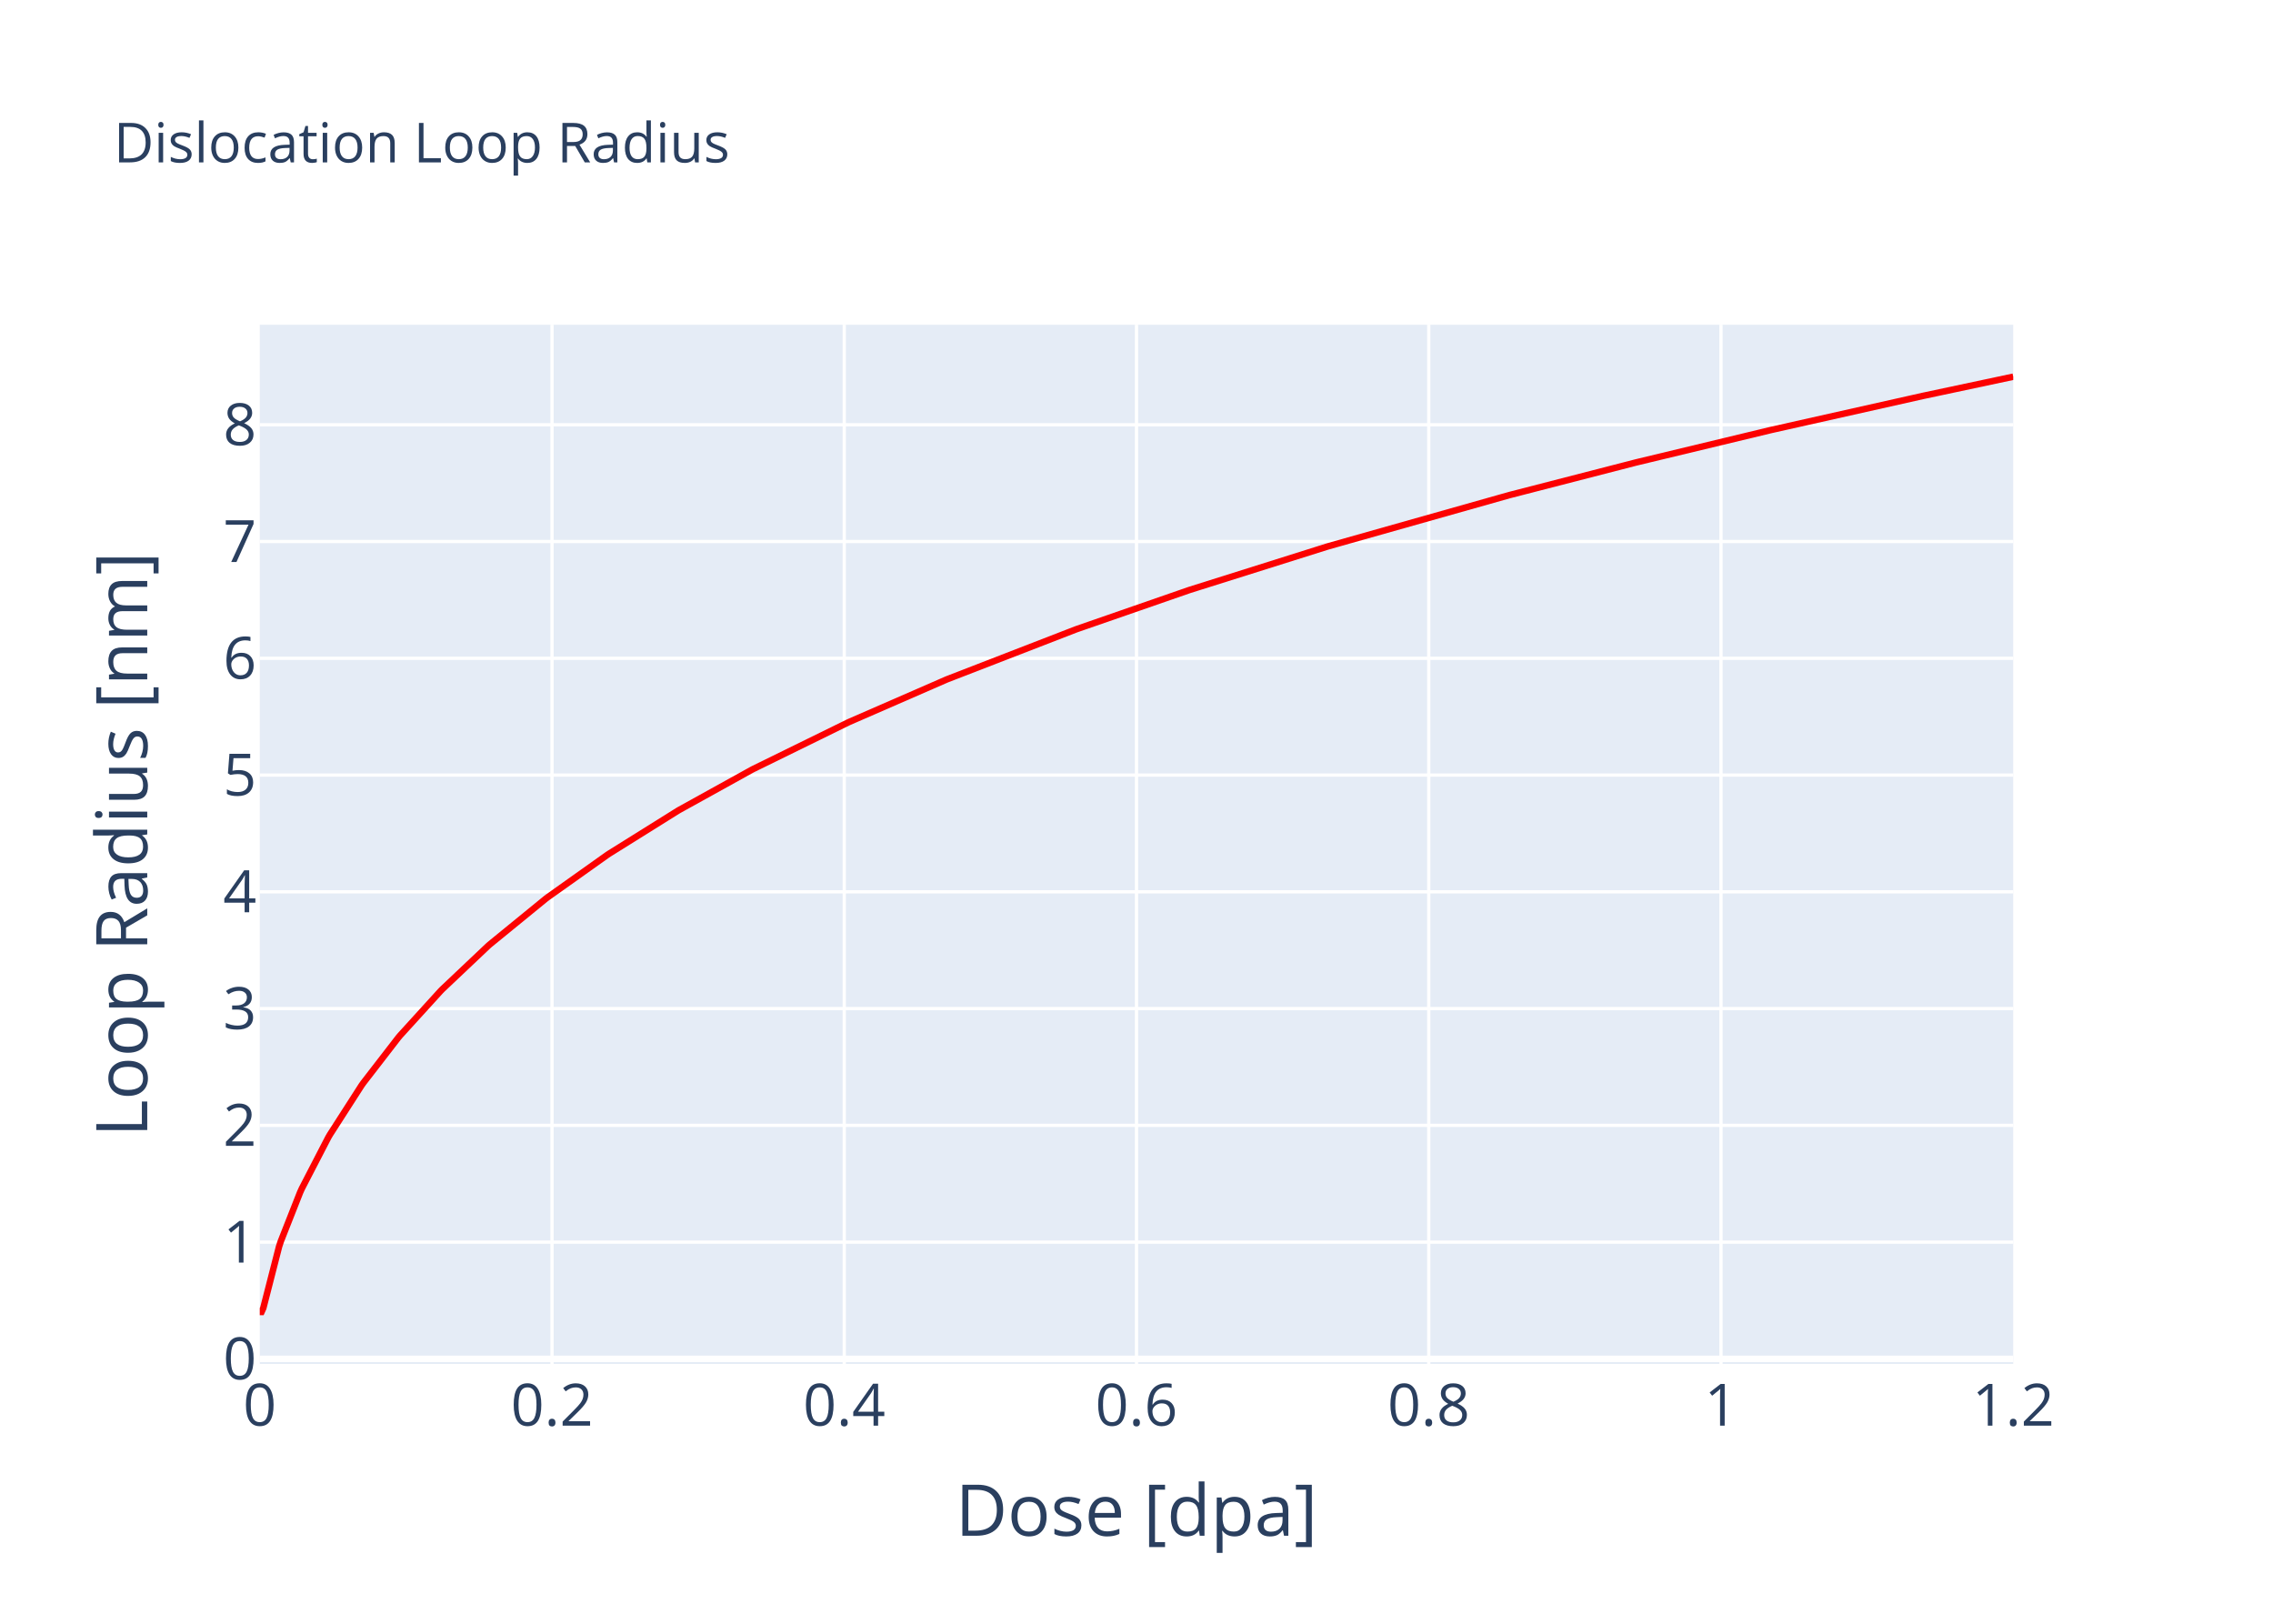
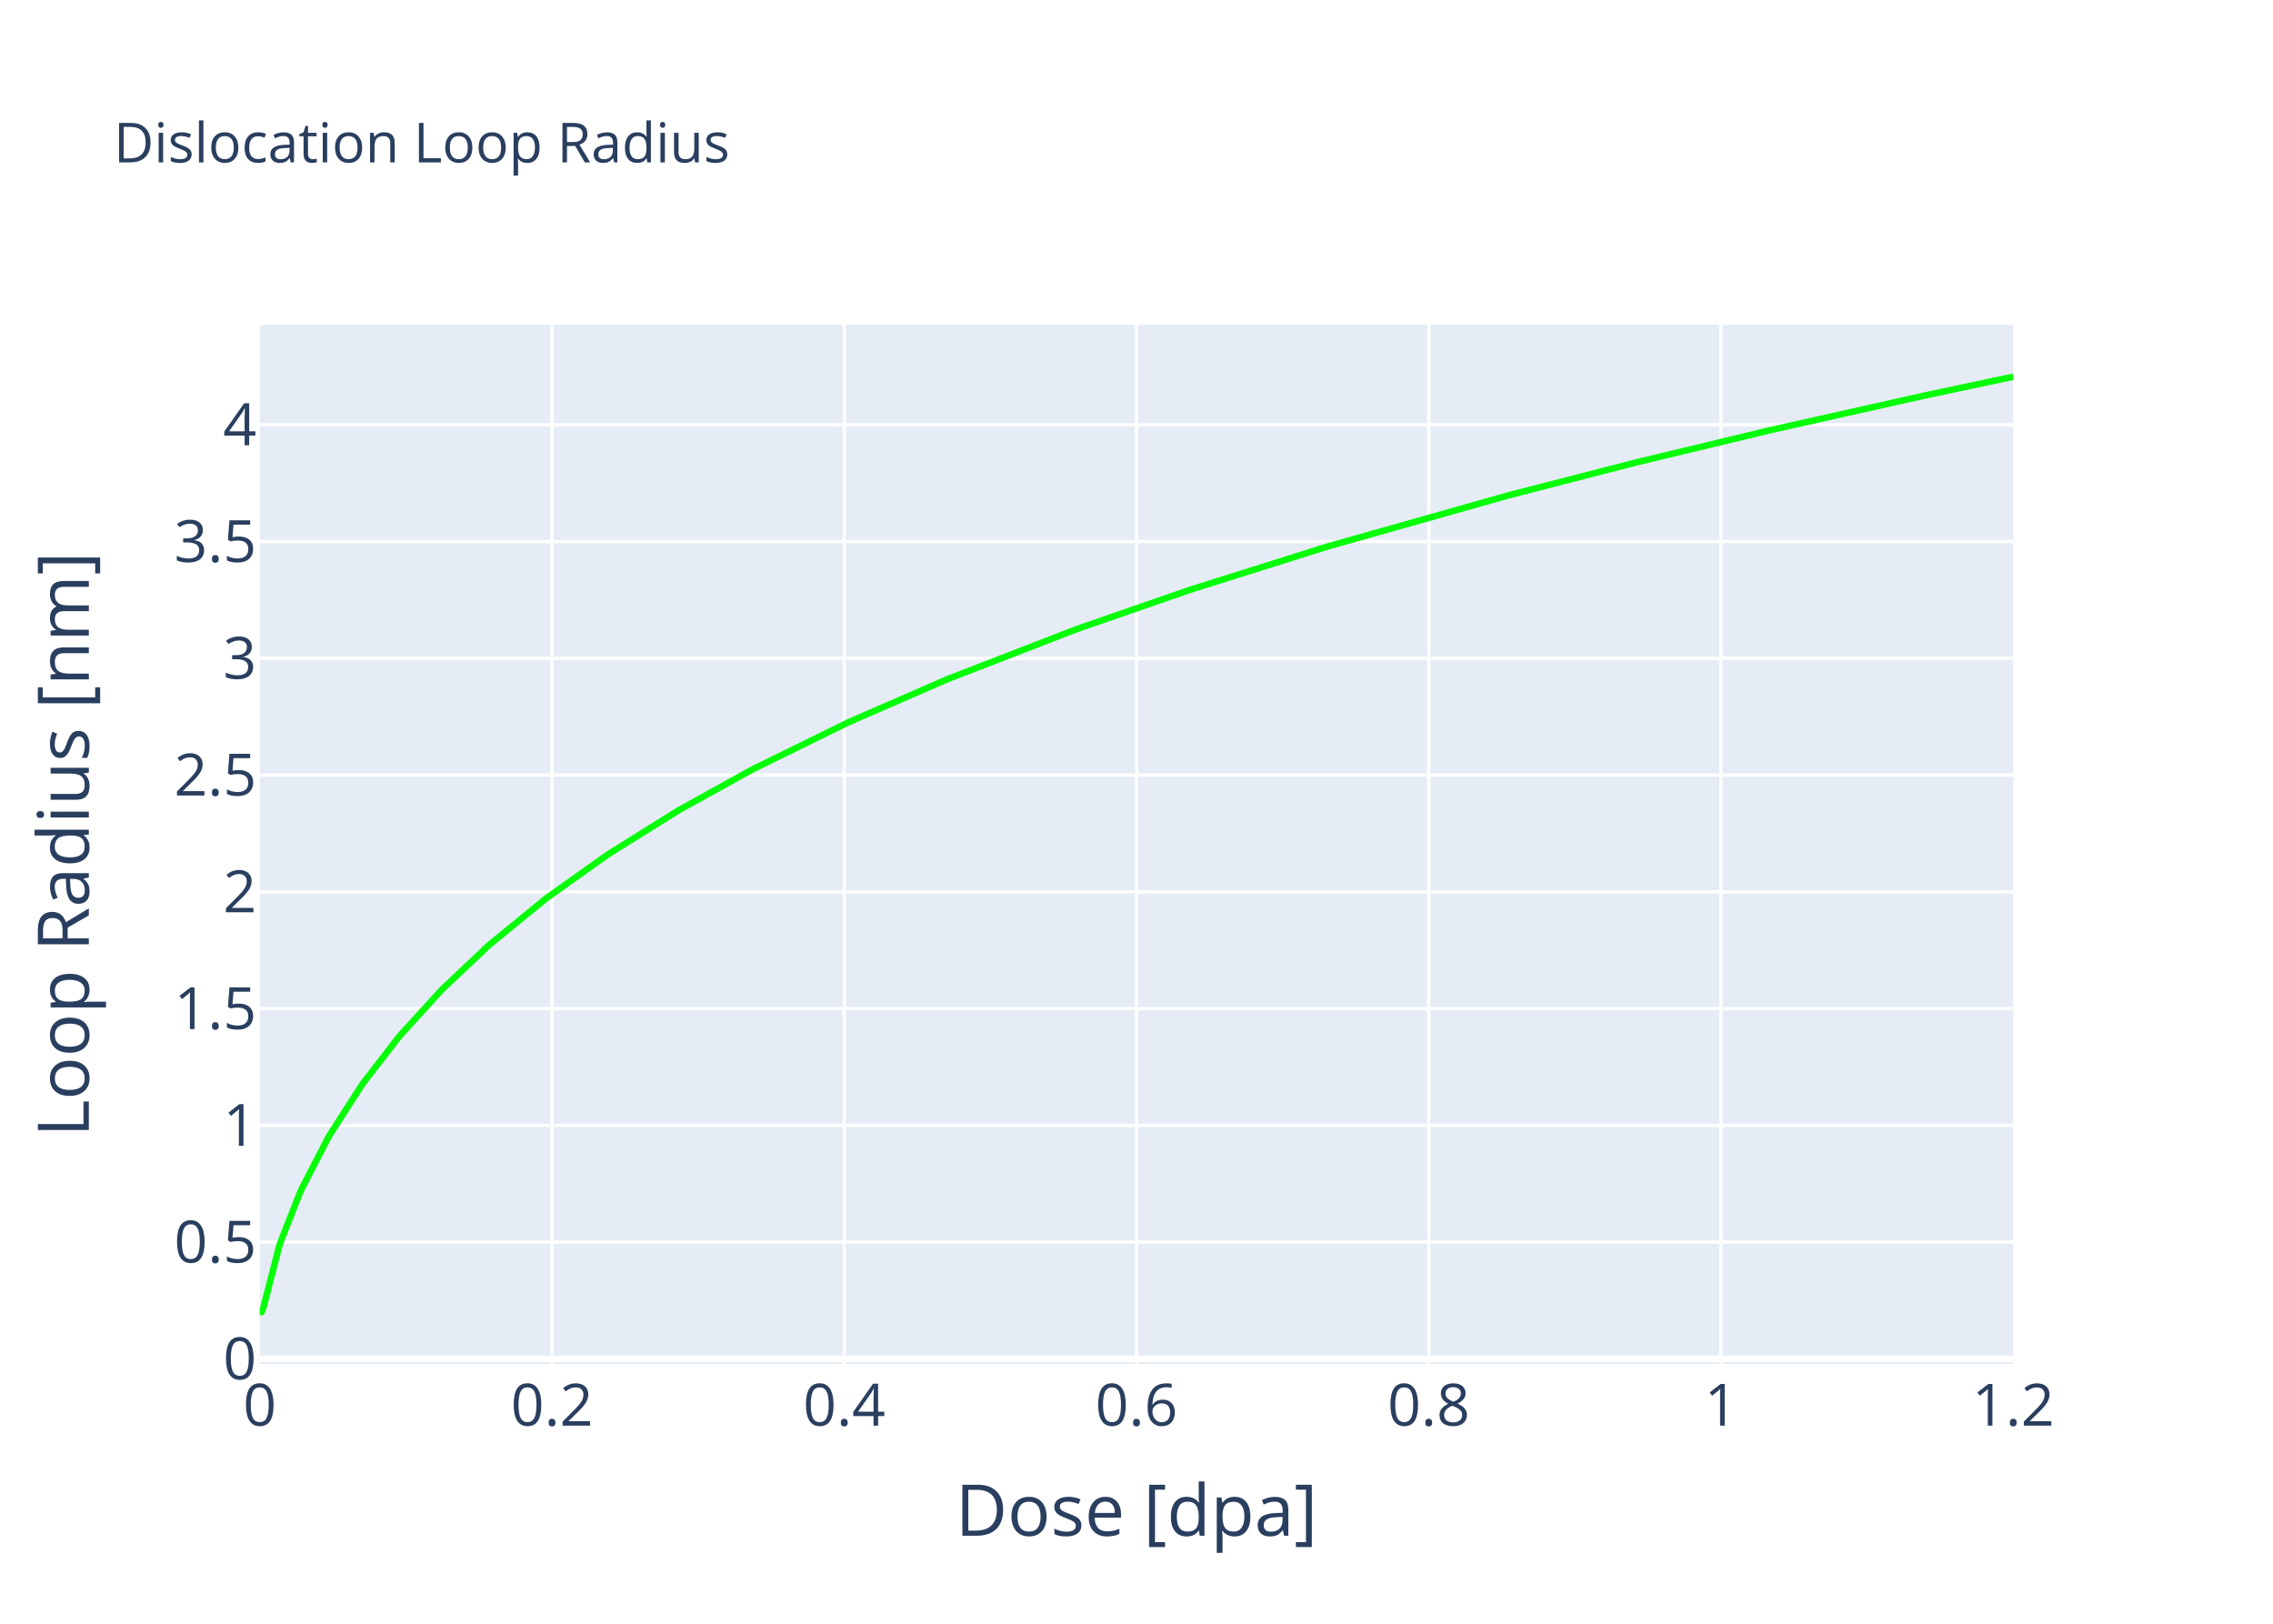
<svg xmlns="http://www.w3.org/2000/svg" class="main-svg" width="700" height="500" style="" viewBox="0 0 700 500">
  <rect x="0" y="0" width="700" height="500" style="fill: rgb(255, 255, 255); fill-opacity: 1;" />
-   <defs id="defs-944ff4">
+   <defs id="defs-284491">
    <g class="clips">
-       <clipPath id="clip944ff4xyplot" class="plotclip">
+       <clipPath id="clip284491xyplot" class="plotclip">
        <rect width="540" height="320" />
      </clipPath>
-       <clipPath class="axesclip" id="clip944ff4x">
+       <clipPath class="axesclip" id="clip284491x">
        <rect x="80" y="0" width="540" height="500" />
      </clipPath>
-       <clipPath class="axesclip" id="clip944ff4y">
+       <clipPath class="axesclip" id="clip284491y">
        <rect x="0" y="100" width="700" height="320" />
      </clipPath>
-       <clipPath class="axesclip" id="clip944ff4xy">
+       <clipPath class="axesclip" id="clip284491xy">
        <rect x="80" y="100" width="540" height="320" />
      </clipPath>
    </g>
    <g class="gradients" />
    <g class="patterns" />
  </defs>
  <g class="bglayer">
    <rect class="bg" x="80" y="100" width="540" height="320" style="fill: rgb(229, 236, 246); fill-opacity: 1; stroke-width: 0;" />
  </g>
  <g class="layer-below">
    <g class="imagelayer" />
    <g class="shapelayer" />
  </g>
  <g class="cartesianlayer">
    <g class="subplot xy">
      <g class="layer-subplot">
        <g class="shapelayer" />
        <g class="imagelayer" />
      </g>
      <g class="minor-gridlayer">
        <g class="x" />
        <g class="y" />
      </g>
      <g class="gridlayer">
        <g class="x">
          <path class="xgrid crisp" transform="translate(170,0)" d="M0,100v320" style="stroke: rgb(255, 255, 255); stroke-opacity: 1; stroke-width: 1px;" />
          <path class="xgrid crisp" transform="translate(260,0)" d="M0,100v320" style="stroke: rgb(255, 255, 255); stroke-opacity: 1; stroke-width: 1px;" />
          <path class="xgrid crisp" transform="translate(350,0)" d="M0,100v320" style="stroke: rgb(255, 255, 255); stroke-opacity: 1; stroke-width: 1px;" />
          <path class="xgrid crisp" transform="translate(440,0)" d="M0,100v320" style="stroke: rgb(255, 255, 255); stroke-opacity: 1; stroke-width: 1px;" />
          <path class="xgrid crisp" transform="translate(530,0)" d="M0,100v320" style="stroke: rgb(255, 255, 255); stroke-opacity: 1; stroke-width: 1px;" />
        </g>
        <g class="y">
          <path class="ygrid crisp" transform="translate(0,382.49)" d="M80,0h540" style="stroke: rgb(255, 255, 255); stroke-opacity: 1; stroke-width: 1px;" />
          <path class="ygrid crisp" transform="translate(0,346.53)" d="M80,0h540" style="stroke: rgb(255, 255, 255); stroke-opacity: 1; stroke-width: 1px;" />
          <path class="ygrid crisp" transform="translate(0,310.58)" d="M80,0h540" style="stroke: rgb(255, 255, 255); stroke-opacity: 1; stroke-width: 1px;" />
          <path class="ygrid crisp" transform="translate(0,274.62)" d="M80,0h540" style="stroke: rgb(255, 255, 255); stroke-opacity: 1; stroke-width: 1px;" />
          <path class="ygrid crisp" transform="translate(0,238.67)" d="M80,0h540" style="stroke: rgb(255, 255, 255); stroke-opacity: 1; stroke-width: 1px;" />
          <path class="ygrid crisp" transform="translate(0,202.71)" d="M80,0h540" style="stroke: rgb(255, 255, 255); stroke-opacity: 1; stroke-width: 1px;" />
          <path class="ygrid crisp" transform="translate(0,166.75)" d="M80,0h540" style="stroke: rgb(255, 255, 255); stroke-opacity: 1; stroke-width: 1px;" />
          <path class="ygrid crisp" transform="translate(0,130.8)" d="M80,0h540" style="stroke: rgb(255, 255, 255); stroke-opacity: 1; stroke-width: 1px;" />
        </g>
      </g>
      <g class="zerolinelayer">
        <path class="yzl zl crisp" transform="translate(0,418.44)" d="M80,0h540" style="stroke: rgb(255, 255, 255); stroke-opacity: 1; stroke-width: 2px;" />
      </g>
      <g class="layer-between">
        <g class="shapelayer" />
        <g class="imagelayer" />
      </g>
      <path class="xlines-below" />
      <path class="ylines-below" />
      <g class="overlines-below" />
      <g class="xaxislayer-below" />
      <g class="yaxislayer-below" />
      <g class="overaxes-below" />
      <g class="overplot">
-         <g class="xy" transform="translate(80,100)" clip-path="url(#clip944ff4xyplot)">
+         <g class="xy" transform="translate(80,100)" clip-path="url(#clip284491xyplot)">
          <g class="scatterlayer mlayer">
-             <g class="trace scatter trace910d6e" style="stroke-miterlimit: 2; opacity: 1;">
+             <g class="trace scatter trace7b1de3" style="stroke-miterlimit: 2; opacity: 1;">
              <g class="fills" />
              <g class="errorbars" />
              <g class="lines">
-                 <path class="js-line" d="M0,304L0.54,304L1.08,302.82L5.95,283.83L6.49,282.2L12.43,267.15L12.97,265.96L21.08,250.29L21.62,249.36L31.35,234.22L31.89,233.46L42.7,219.47L43.24,218.83L55.68,205.16L56.22,204.61L70.27,191.32L70.81,190.84L88.11,176.72L88.65,176.31L107.03,163.25L107.57,162.89L128.65,149.72L129.19,149.4L151.35,137.13L151.89,136.84L181.08,122.52L181.62,122.27L211.35,109.31L211.89,109.09L251.35,93.81L251.89,93.62L285.95,81.8L286.49,81.62L328.65,68.34L329.19,68.18L384.86,52.45L385.41,52.31L423.78,42.42L424.32,42.29L465.41,32.41L465.95,32.29L512.43,21.86L512.97,21.75L540,16" style="vector-effect: none; fill: none; stroke: rgb(252, 1, 0); stroke-opacity: 1; stroke-width: 2px; opacity: 1;" />
+                 <path class="js-line" d="M0,304L0.54,304L1.08,302.82L5.95,283.83L6.49,282.2L12.43,267.15L12.97,265.96L21.08,250.29L21.62,249.36L31.35,234.22L31.89,233.46L42.7,219.47L43.24,218.83L55.68,205.16L56.22,204.61L70.27,191.32L70.81,190.84L88.11,176.72L88.65,176.31L107.03,163.25L107.57,162.89L128.65,149.72L129.19,149.4L151.35,137.13L151.89,136.84L181.08,122.52L181.62,122.27L211.35,109.31L211.89,109.09L251.35,93.81L251.89,93.62L285.95,81.8L286.49,81.62L328.65,68.34L329.19,68.18L384.86,52.45L385.41,52.31L423.78,42.42L424.32,42.29L465.41,32.41L465.95,32.29L512.43,21.86L512.97,21.75L540,16" style="vector-effect: none; fill: none; stroke: rgb(7, 253, 8); stroke-opacity: 1; stroke-width: 2px; opacity: 1;" />
              </g>
              <g class="points" />
              <g class="text" />
            </g>
          </g>
        </g>
      </g>
      <g class="zerolinelayer-above" />
      <path class="xlines-above crisp" d="M0,0" style="fill: none;" />
      <path class="ylines-above crisp" d="M0,0" style="fill: none;" />
      <g class="overlines-above" />
      <g class="xaxislayer-above">
        <g class="xtick">
          <text text-anchor="middle" x="0" y="439" transform="translate(80,0)" style="font-family: 'Open Sans', verdana, arial, sans-serif; font-size: 18px; fill: rgb(42, 63, 95); fill-opacity: 1; white-space: pre;">0</text>
        </g>
        <g class="xtick">
          <text text-anchor="middle" x="0" y="439" style="font-family: 'Open Sans', verdana, arial, sans-serif; font-size: 18px; fill: rgb(42, 63, 95); fill-opacity: 1; white-space: pre;" transform="translate(170,0)">0.2</text>
        </g>
        <g class="xtick">
          <text text-anchor="middle" x="0" y="439" style="font-family: 'Open Sans', verdana, arial, sans-serif; font-size: 18px; fill: rgb(42, 63, 95); fill-opacity: 1; white-space: pre;" transform="translate(260,0)">0.4</text>
        </g>
        <g class="xtick">
          <text text-anchor="middle" x="0" y="439" style="font-family: 'Open Sans', verdana, arial, sans-serif; font-size: 18px; fill: rgb(42, 63, 95); fill-opacity: 1; white-space: pre;" transform="translate(350,0)">0.6</text>
        </g>
        <g class="xtick">
          <text text-anchor="middle" x="0" y="439" style="font-family: 'Open Sans', verdana, arial, sans-serif; font-size: 18px; fill: rgb(42, 63, 95); fill-opacity: 1; white-space: pre;" transform="translate(440,0)">0.8</text>
        </g>
        <g class="xtick">
          <text text-anchor="middle" x="0" y="439" style="font-family: 'Open Sans', verdana, arial, sans-serif; font-size: 18px; fill: rgb(42, 63, 95); fill-opacity: 1; white-space: pre;" transform="translate(530,0)">1</text>
        </g>
        <g class="xtick">
          <text text-anchor="middle" x="0" y="439" style="font-family: 'Open Sans', verdana, arial, sans-serif; font-size: 18px; fill: rgb(42, 63, 95); fill-opacity: 1; white-space: pre;" transform="translate(620,0)">1.2</text>
        </g>
      </g>
      <g class="yaxislayer-above">
        <g class="ytick">
          <text text-anchor="end" x="79" y="6.3" transform="translate(0,418.44)" style="font-family: 'Open Sans', verdana, arial, sans-serif; font-size: 18px; fill: rgb(42, 63, 95); fill-opacity: 1; white-space: pre;">0</text>
        </g>
        <g class="ytick">
-           <text text-anchor="end" x="79" y="6.3" style="font-family: 'Open Sans', verdana, arial, sans-serif; font-size: 18px; fill: rgb(42, 63, 95); fill-opacity: 1; white-space: pre;" transform="translate(0,382.49)">1</text>
+           <text text-anchor="end" x="79" y="6.3" style="font-family: 'Open Sans', verdana, arial, sans-serif; font-size: 18px; fill: rgb(42, 63, 95); fill-opacity: 1; white-space: pre;" transform="translate(0,382.49)">0.5</text>
        </g>
        <g class="ytick">
-           <text text-anchor="end" x="79" y="6.3" style="font-family: 'Open Sans', verdana, arial, sans-serif; font-size: 18px; fill: rgb(42, 63, 95); fill-opacity: 1; white-space: pre;" transform="translate(0,346.53)">2</text>
+           <text text-anchor="end" x="79" y="6.3" style="font-family: 'Open Sans', verdana, arial, sans-serif; font-size: 18px; fill: rgb(42, 63, 95); fill-opacity: 1; white-space: pre;" transform="translate(0,346.53)">1</text>
        </g>
        <g class="ytick">
-           <text text-anchor="end" x="79" y="6.3" style="font-family: 'Open Sans', verdana, arial, sans-serif; font-size: 18px; fill: rgb(42, 63, 95); fill-opacity: 1; white-space: pre;" transform="translate(0,310.58)">3</text>
+           <text text-anchor="end" x="79" y="6.3" style="font-family: 'Open Sans', verdana, arial, sans-serif; font-size: 18px; fill: rgb(42, 63, 95); fill-opacity: 1; white-space: pre;" transform="translate(0,310.58)">1.5</text>
        </g>
        <g class="ytick">
-           <text text-anchor="end" x="79" y="6.3" style="font-family: 'Open Sans', verdana, arial, sans-serif; font-size: 18px; fill: rgb(42, 63, 95); fill-opacity: 1; white-space: pre;" transform="translate(0,274.62)">4</text>
+           <text text-anchor="end" x="79" y="6.3" style="font-family: 'Open Sans', verdana, arial, sans-serif; font-size: 18px; fill: rgb(42, 63, 95); fill-opacity: 1; white-space: pre;" transform="translate(0,274.62)">2</text>
        </g>
        <g class="ytick">
-           <text text-anchor="end" x="79" y="6.3" style="font-family: 'Open Sans', verdana, arial, sans-serif; font-size: 18px; fill: rgb(42, 63, 95); fill-opacity: 1; white-space: pre;" transform="translate(0,238.67)">5</text>
+           <text text-anchor="end" x="79" y="6.3" style="font-family: 'Open Sans', verdana, arial, sans-serif; font-size: 18px; fill: rgb(42, 63, 95); fill-opacity: 1; white-space: pre;" transform="translate(0,238.67)">2.5</text>
        </g>
        <g class="ytick">
-           <text text-anchor="end" x="79" y="6.3" style="font-family: 'Open Sans', verdana, arial, sans-serif; font-size: 18px; fill: rgb(42, 63, 95); fill-opacity: 1; white-space: pre;" transform="translate(0,202.71)">6</text>
+           <text text-anchor="end" x="79" y="6.3" style="font-family: 'Open Sans', verdana, arial, sans-serif; font-size: 18px; fill: rgb(42, 63, 95); fill-opacity: 1; white-space: pre;" transform="translate(0,202.71)">3</text>
        </g>
        <g class="ytick">
-           <text text-anchor="end" x="79" y="6.3" style="font-family: 'Open Sans', verdana, arial, sans-serif; font-size: 18px; fill: rgb(42, 63, 95); fill-opacity: 1; white-space: pre;" transform="translate(0,166.75)">7</text>
+           <text text-anchor="end" x="79" y="6.3" style="font-family: 'Open Sans', verdana, arial, sans-serif; font-size: 18px; fill: rgb(42, 63, 95); fill-opacity: 1; white-space: pre;" transform="translate(0,166.75)">3.5</text>
        </g>
        <g class="ytick">
-           <text text-anchor="end" x="79" y="6.3" style="font-family: 'Open Sans', verdana, arial, sans-serif; font-size: 18px; fill: rgb(42, 63, 95); fill-opacity: 1; white-space: pre;" transform="translate(0,130.8)">8</text>
+           <text text-anchor="end" x="79" y="6.3" style="font-family: 'Open Sans', verdana, arial, sans-serif; font-size: 18px; fill: rgb(42, 63, 95); fill-opacity: 1; white-space: pre;" transform="translate(0,130.8)">4</text>
        </g>
      </g>
      <g class="overaxes-above" />
    </g>
  </g>
  <g class="polarlayer" />
  <g class="smithlayer" />
  <g class="ternarylayer" />
  <g class="geolayer" />
  <g class="funnelarealayer" />
  <g class="pielayer" />
  <g class="iciclelayer" />
  <g class="treemaplayer" />
  <g class="sunburstlayer" />
  <g class="glimages" />
-   <defs id="topdefs-944ff4">
+   <defs id="topdefs-284491">
    <g class="clips" />
  </defs>
  <g class="layer-above">
    <g class="imagelayer" />
    <g class="shapelayer" />
  </g>
  <g class="infolayer">
    <g class="g-gtitle">
      <text class="gtitle" x="35" y="50" text-anchor="start" dy="0em" style="opacity: 1; font-family: 'Open Sans', verdana, arial, sans-serif; font-size: 17px; fill: rgb(42, 63, 95); fill-opacity: 1; white-space: pre;">Dislocation Loop Radius</text>
    </g>
    <g class="g-xtitle">
      <text class="xtitle" x="350" y="472.9" text-anchor="middle" style="opacity: 1; font-family: 'Open Sans', verdana, arial, sans-serif; font-size: 22px; fill: rgb(42, 63, 95); fill-opacity: 1; white-space: pre;">Dose [dpa]</text>
    </g>
    <g class="g-ytitle">
-       <text class="ytitle" transform="rotate(-90,45.34687,260)" x="45.347" y="260" text-anchor="middle" style="opacity: 1; font-family: 'Open Sans', verdana, arial, sans-serif; font-size: 22px; fill: rgb(42, 63, 95); fill-opacity: 1; white-space: pre;">Loop Radius [nm]</text>
+       <text class="ytitle" transform="rotate(-90,27.3625,260)" x="27.362" y="260" text-anchor="middle" style="opacity: 1; font-family: 'Open Sans', verdana, arial, sans-serif; font-size: 22px; fill: rgb(42, 63, 95); fill-opacity: 1; white-space: pre;">Loop Radius [nm]</text>
    </g>
  </g>
</svg>
